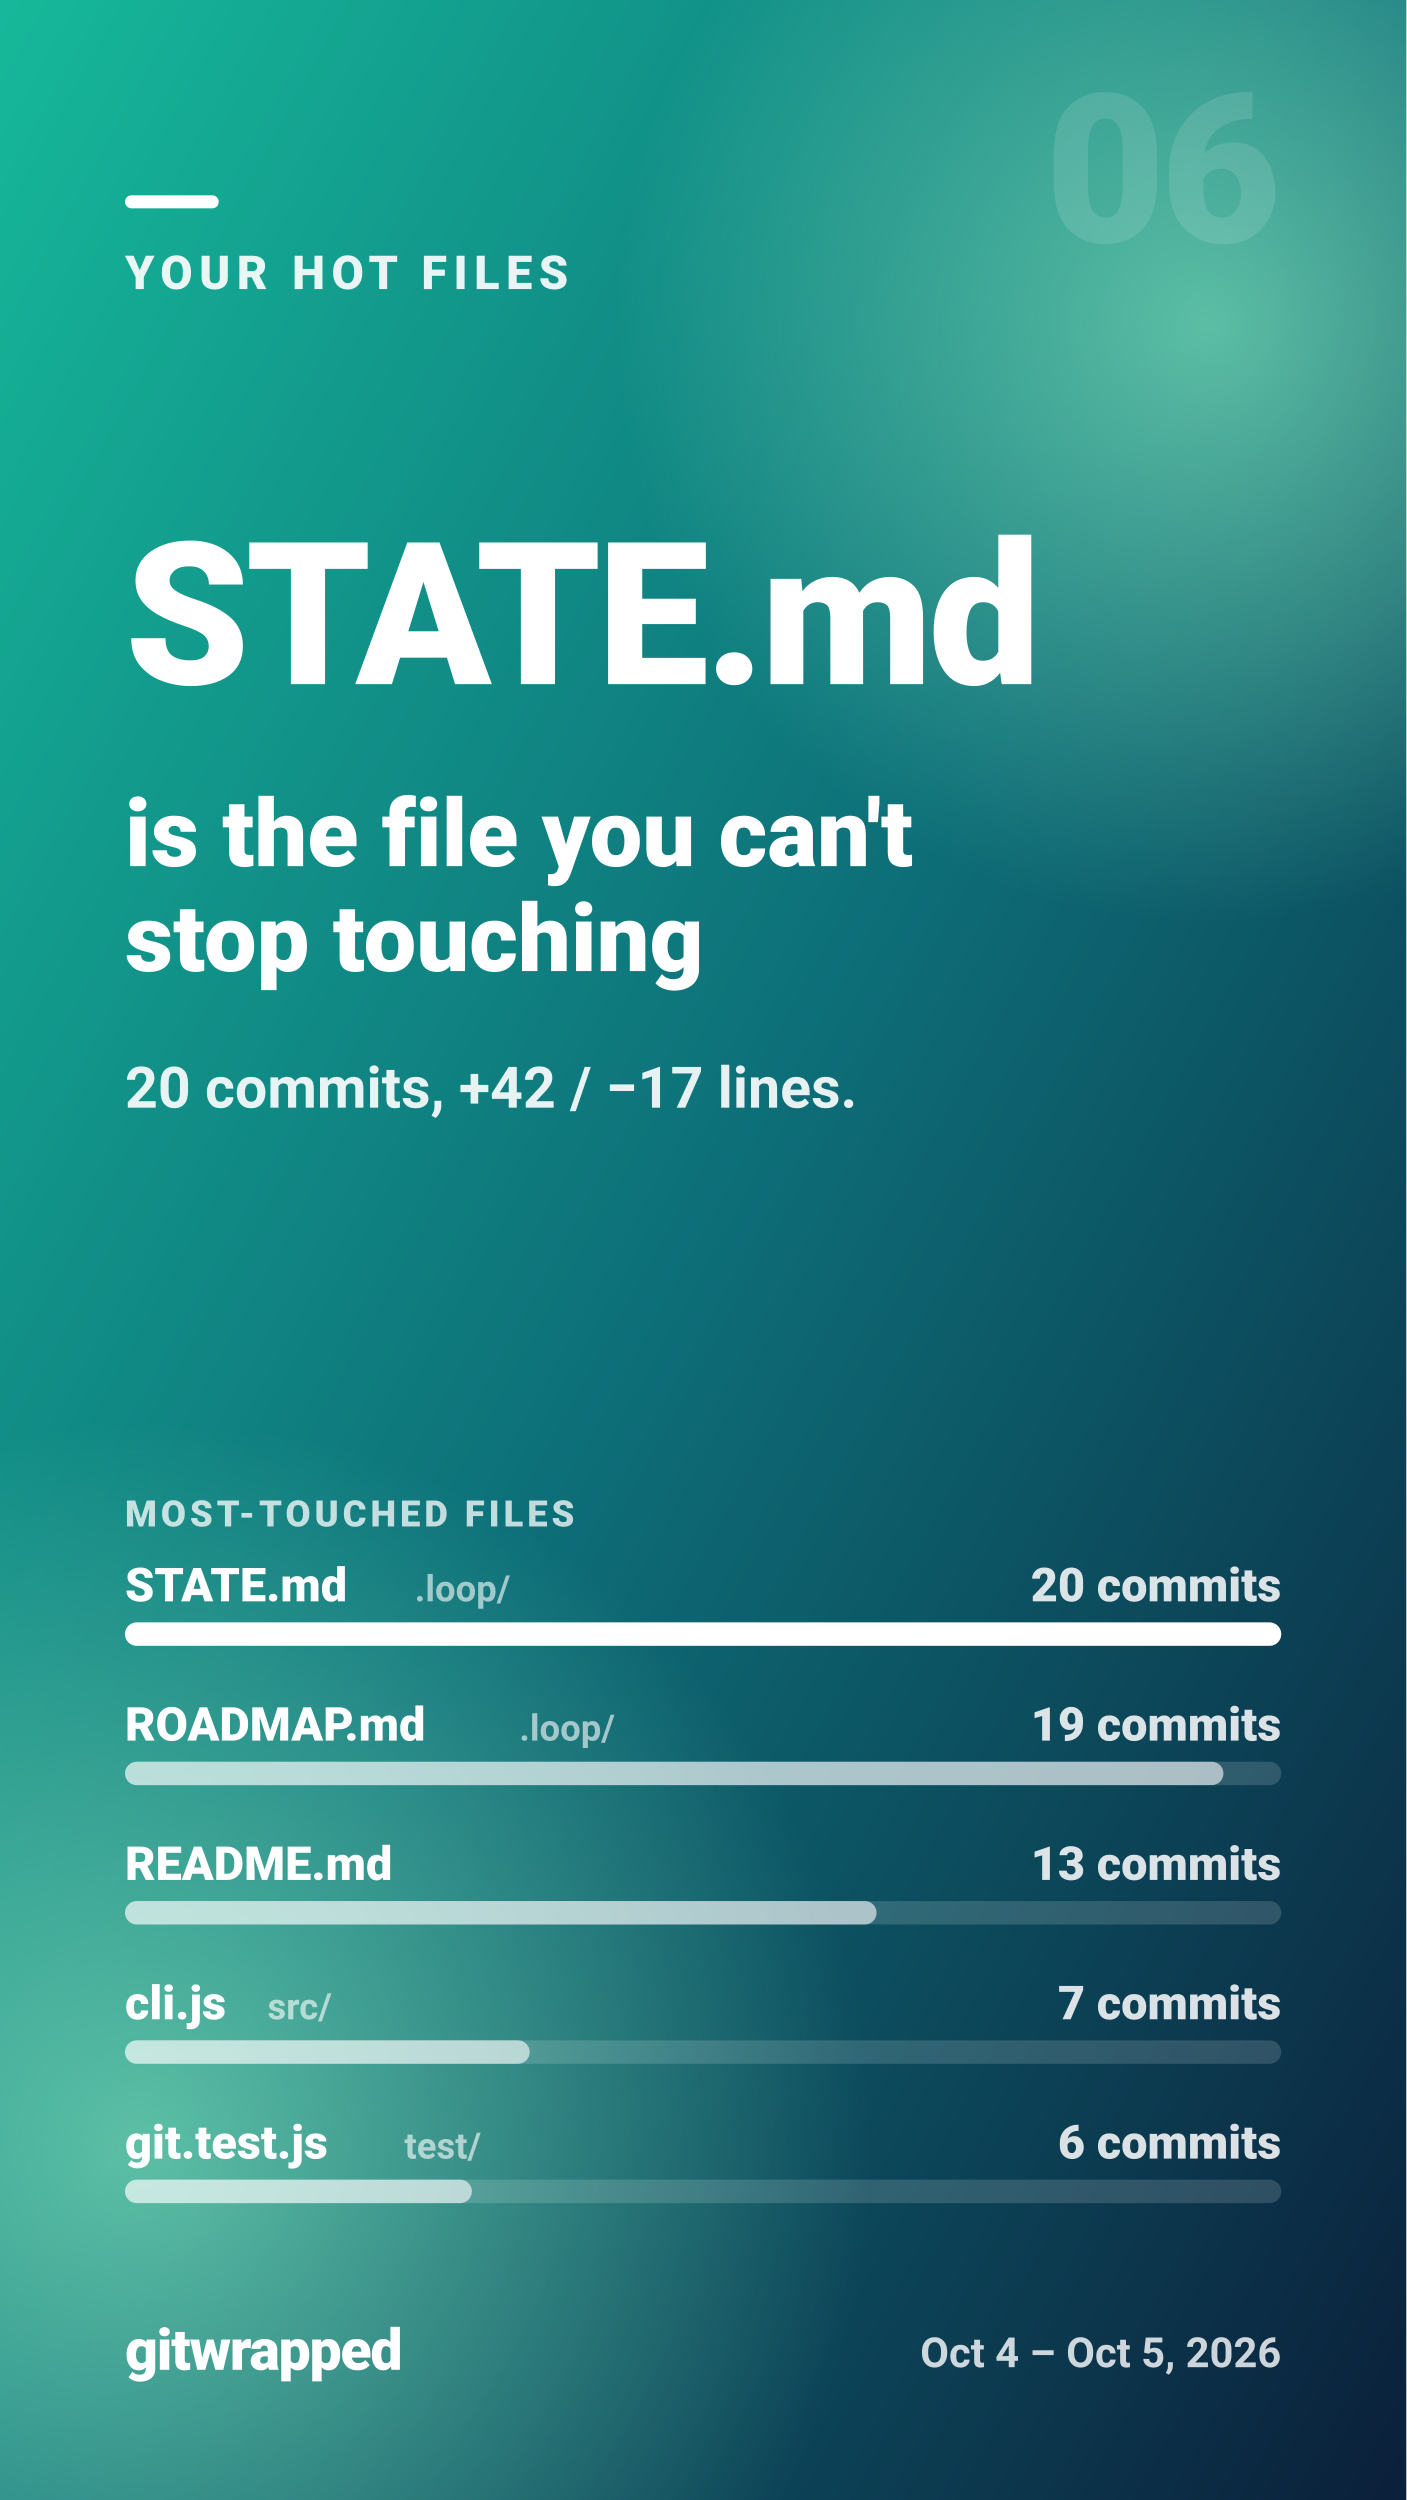
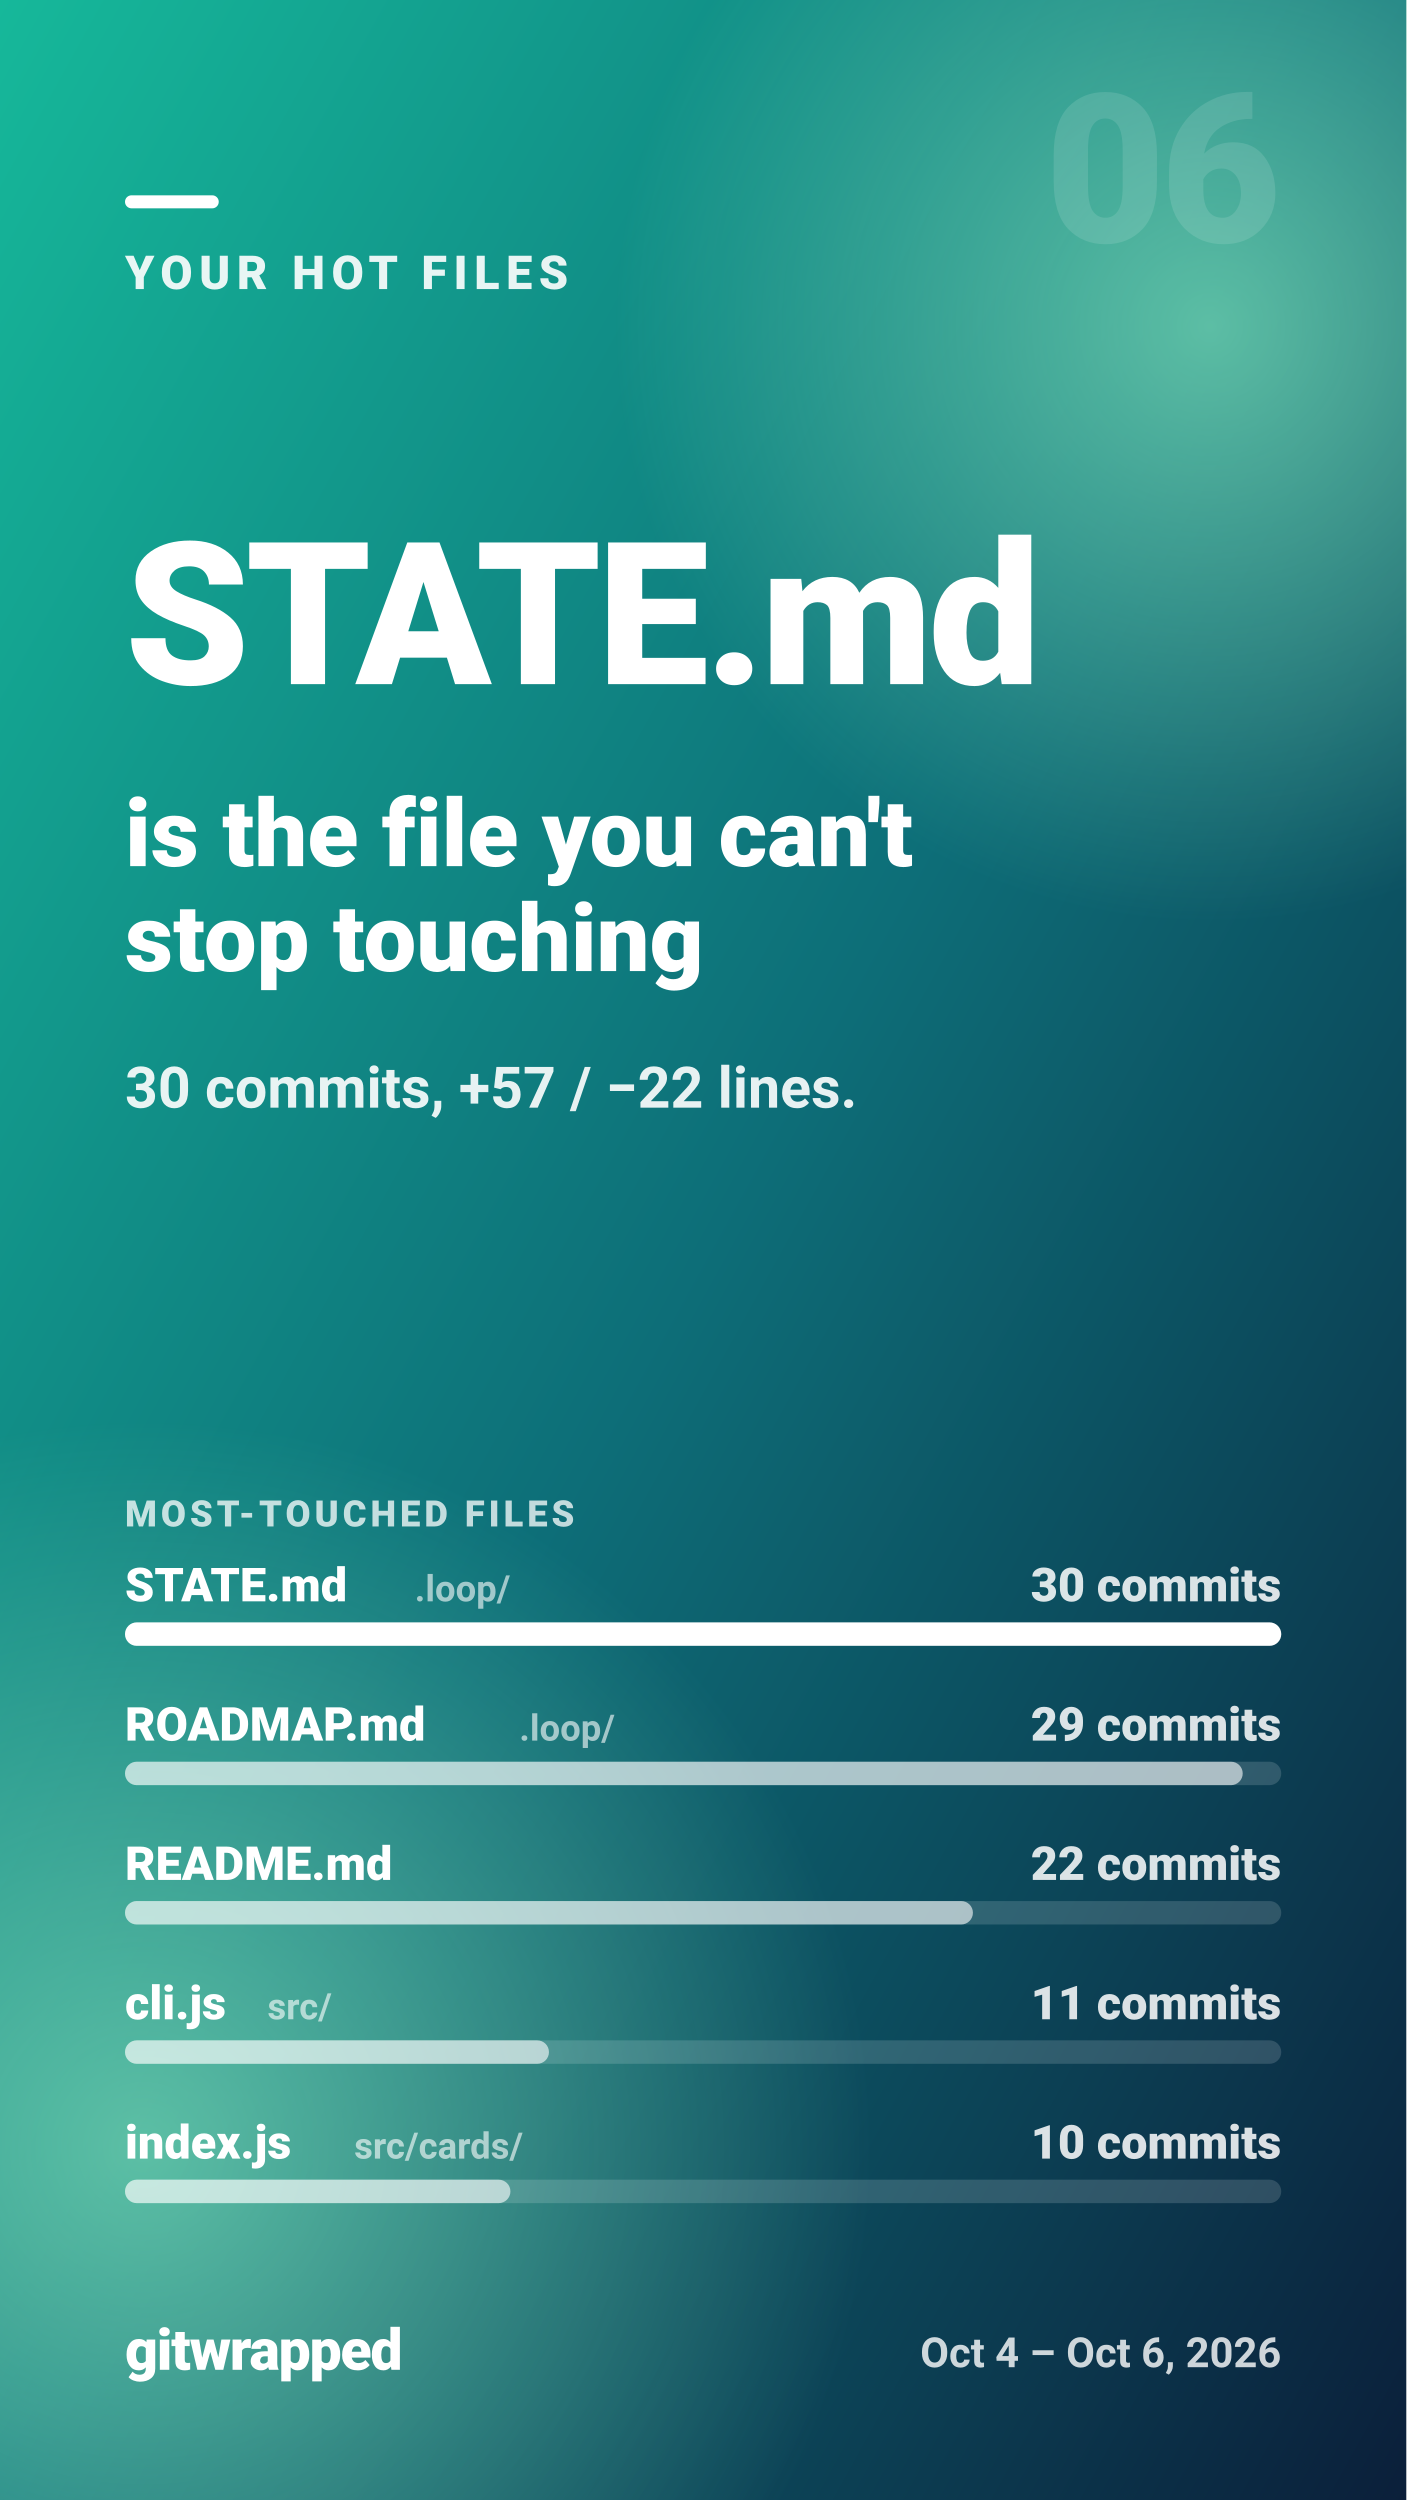
<svg xmlns="http://www.w3.org/2000/svg" width="1080" height="1920" viewBox="0 0 1080 1920" role="img" aria-label="YOUR HOT FILES — STATE.md — is the file you can't stop touching">
  <defs>
    <linearGradient id="gw-hot-files-bg" x1="0" y1="0" x2="1" y2="1">
      <stop offset="0.00" stop-color="#16b89a" />
      <stop offset="0.50" stop-color="#0d6e78" />
      <stop offset="1.00" stop-color="#0b1f3a" />
    </linearGradient>
    <radialGradient id="gw-hot-files-glow">
      <stop offset="0" stop-color="#9dffc9" stop-opacity="0.55" />
      <stop offset="1" stop-color="#9dffc9" stop-opacity="0" />
    </radialGradient>
  </defs>
  <rect width="1080" height="1920" fill="url(#gw-hot-files-bg)" />
  <circle cx="930" cy="250" r="460" fill="url(#gw-hot-files-glow)" />
  <circle cx="110" cy="1650" r="560" fill="url(#gw-hot-files-glow)" />
  <g fill="#ffffff" font-family="system-ui, -apple-system, 'Segoe UI', Roboto, Helvetica, Arial, sans-serif">
    <text x="984" y="186" font-size="160" font-weight="900" fill-opacity="0.12" text-anchor="end" letter-spacing="-4">06</text>
    <rect x="96" y="150" width="72" height="10" rx="5" fill="#ffffff" />
    <text x="96" y="222" font-size="36" font-weight="800" fill-opacity="0.9" letter-spacing="5">YOUR HOT FILES</text>
    <text x="96" y="525.4" font-size="153" font-weight="900" letter-spacing="-3.1">STATE.md</text>
    <text x="96" y="665.2" font-size="72" font-weight="800">is the file you can't</text>
    <text x="96" y="745.8" font-size="72" font-weight="800">stop touching</text>
-     <text x="96" y="850.7" font-size="44" font-weight="600" fill-opacity="0.9">20 commits, +42 / −17 lines.</text>
+     <text x="96" y="850.7" font-size="44" font-weight="600" fill-opacity="0.9">30 commits, +57 / −22 lines.</text>
    <text x="96" y="1172.3" font-size="28" font-weight="800" fill-opacity="0.75" letter-spacing="3">MOST-TOUCHED FILES</text>
    <g>
      <text x="96" y="1229.8" font-size="36" font-weight="800">STATE.md</text>
      <text x="318.5" y="1229.8" font-size="28" font-weight="600" fill-opacity="0.6">.loop/</text>
-       <text x="984" y="1229.8" font-size="36" font-weight="800" fill-opacity="0.85" text-anchor="end">20 commits</text>
+       <text x="984" y="1229.8" font-size="36" font-weight="800" fill-opacity="0.85" text-anchor="end">30 commits</text>
      <rect x="96" y="1246" width="888" height="18" rx="9" fill-opacity="0.15" />
      <rect x="96" y="1246" width="888" height="18" rx="9" />
    </g>
    <g>
      <text x="96" y="1336.8" font-size="36" font-weight="800">ROADMAP.md</text>
      <text x="398.8" y="1336.8" font-size="28" font-weight="600" fill-opacity="0.6">.loop/</text>
-       <text x="984" y="1336.8" font-size="36" font-weight="800" fill-opacity="0.85" text-anchor="end">19 commits</text>
+       <text x="984" y="1336.8" font-size="36" font-weight="800" fill-opacity="0.85" text-anchor="end">29 commits</text>
      <rect x="96" y="1353" width="888" height="18" rx="9" fill-opacity="0.15" />
-       <rect x="96" y="1353" width="843.6" height="18" rx="9" fill-opacity="0.6" />
+       <rect x="96" y="1353" width="858.4" height="18" rx="9" fill-opacity="0.6" />
    </g>
    <g>
      <text x="96" y="1443.8" font-size="36" font-weight="800">README.md</text>
-       <text x="984" y="1443.8" font-size="36" font-weight="800" fill-opacity="0.85" text-anchor="end">13 commits</text>
+       <text x="984" y="1443.8" font-size="36" font-weight="800" fill-opacity="0.85" text-anchor="end">22 commits</text>
      <rect x="96" y="1460" width="888" height="18" rx="9" fill-opacity="0.15" />
-       <rect x="96" y="1460" width="577.2" height="18" rx="9" fill-opacity="0.6" />
+       <rect x="96" y="1460" width="651.2" height="18" rx="9" fill-opacity="0.6" />
    </g>
    <g>
      <text x="96" y="1550.8" font-size="36" font-weight="800">cli.js</text>
      <text x="205.4" y="1550.8" font-size="28" font-weight="600" fill-opacity="0.6">src/</text>
-       <text x="984" y="1550.8" font-size="36" font-weight="800" fill-opacity="0.85" text-anchor="end">7 commits</text>
+       <text x="984" y="1550.8" font-size="36" font-weight="800" fill-opacity="0.85" text-anchor="end">11 commits</text>
      <rect x="96" y="1567" width="888" height="18" rx="9" fill-opacity="0.15" />
-       <rect x="96" y="1567" width="310.8" height="18" rx="9" fill-opacity="0.6" />
+       <rect x="96" y="1567" width="325.6" height="18" rx="9" fill-opacity="0.6" />
    </g>
    <g>
-       <text x="96" y="1657.8" font-size="36" font-weight="800">git.test.js</text>
-       <text x="310.6" y="1657.8" font-size="28" font-weight="600" fill-opacity="0.6">test/</text>
-       <text x="984" y="1657.8" font-size="36" font-weight="800" fill-opacity="0.85" text-anchor="end">6 commits</text>
+       <text x="96" y="1657.8" font-size="36" font-weight="800">index.js</text>
+       <text x="272" y="1657.8" font-size="28" font-weight="600" fill-opacity="0.6">src/cards/</text>
+       <text x="984" y="1657.8" font-size="36" font-weight="800" fill-opacity="0.85" text-anchor="end">10 commits</text>
      <rect x="96" y="1674" width="888" height="18" rx="9" fill-opacity="0.15" />
-       <rect x="96" y="1674" width="266.4" height="18" rx="9" fill-opacity="0.6" />
+       <rect x="96" y="1674" width="296" height="18" rx="9" fill-opacity="0.6" />
    </g>
    <text x="96" y="1820" font-size="44" font-weight="900" letter-spacing="-1">gitwrapped</text>
-     <text x="984" y="1818" font-size="32" font-weight="600" fill-opacity="0.8" text-anchor="end">Oct 4 – Oct 5, 2026</text>
+     <text x="984" y="1818" font-size="32" font-weight="600" fill-opacity="0.8" text-anchor="end">Oct 4 – Oct 6, 2026</text>
  </g>
</svg>
